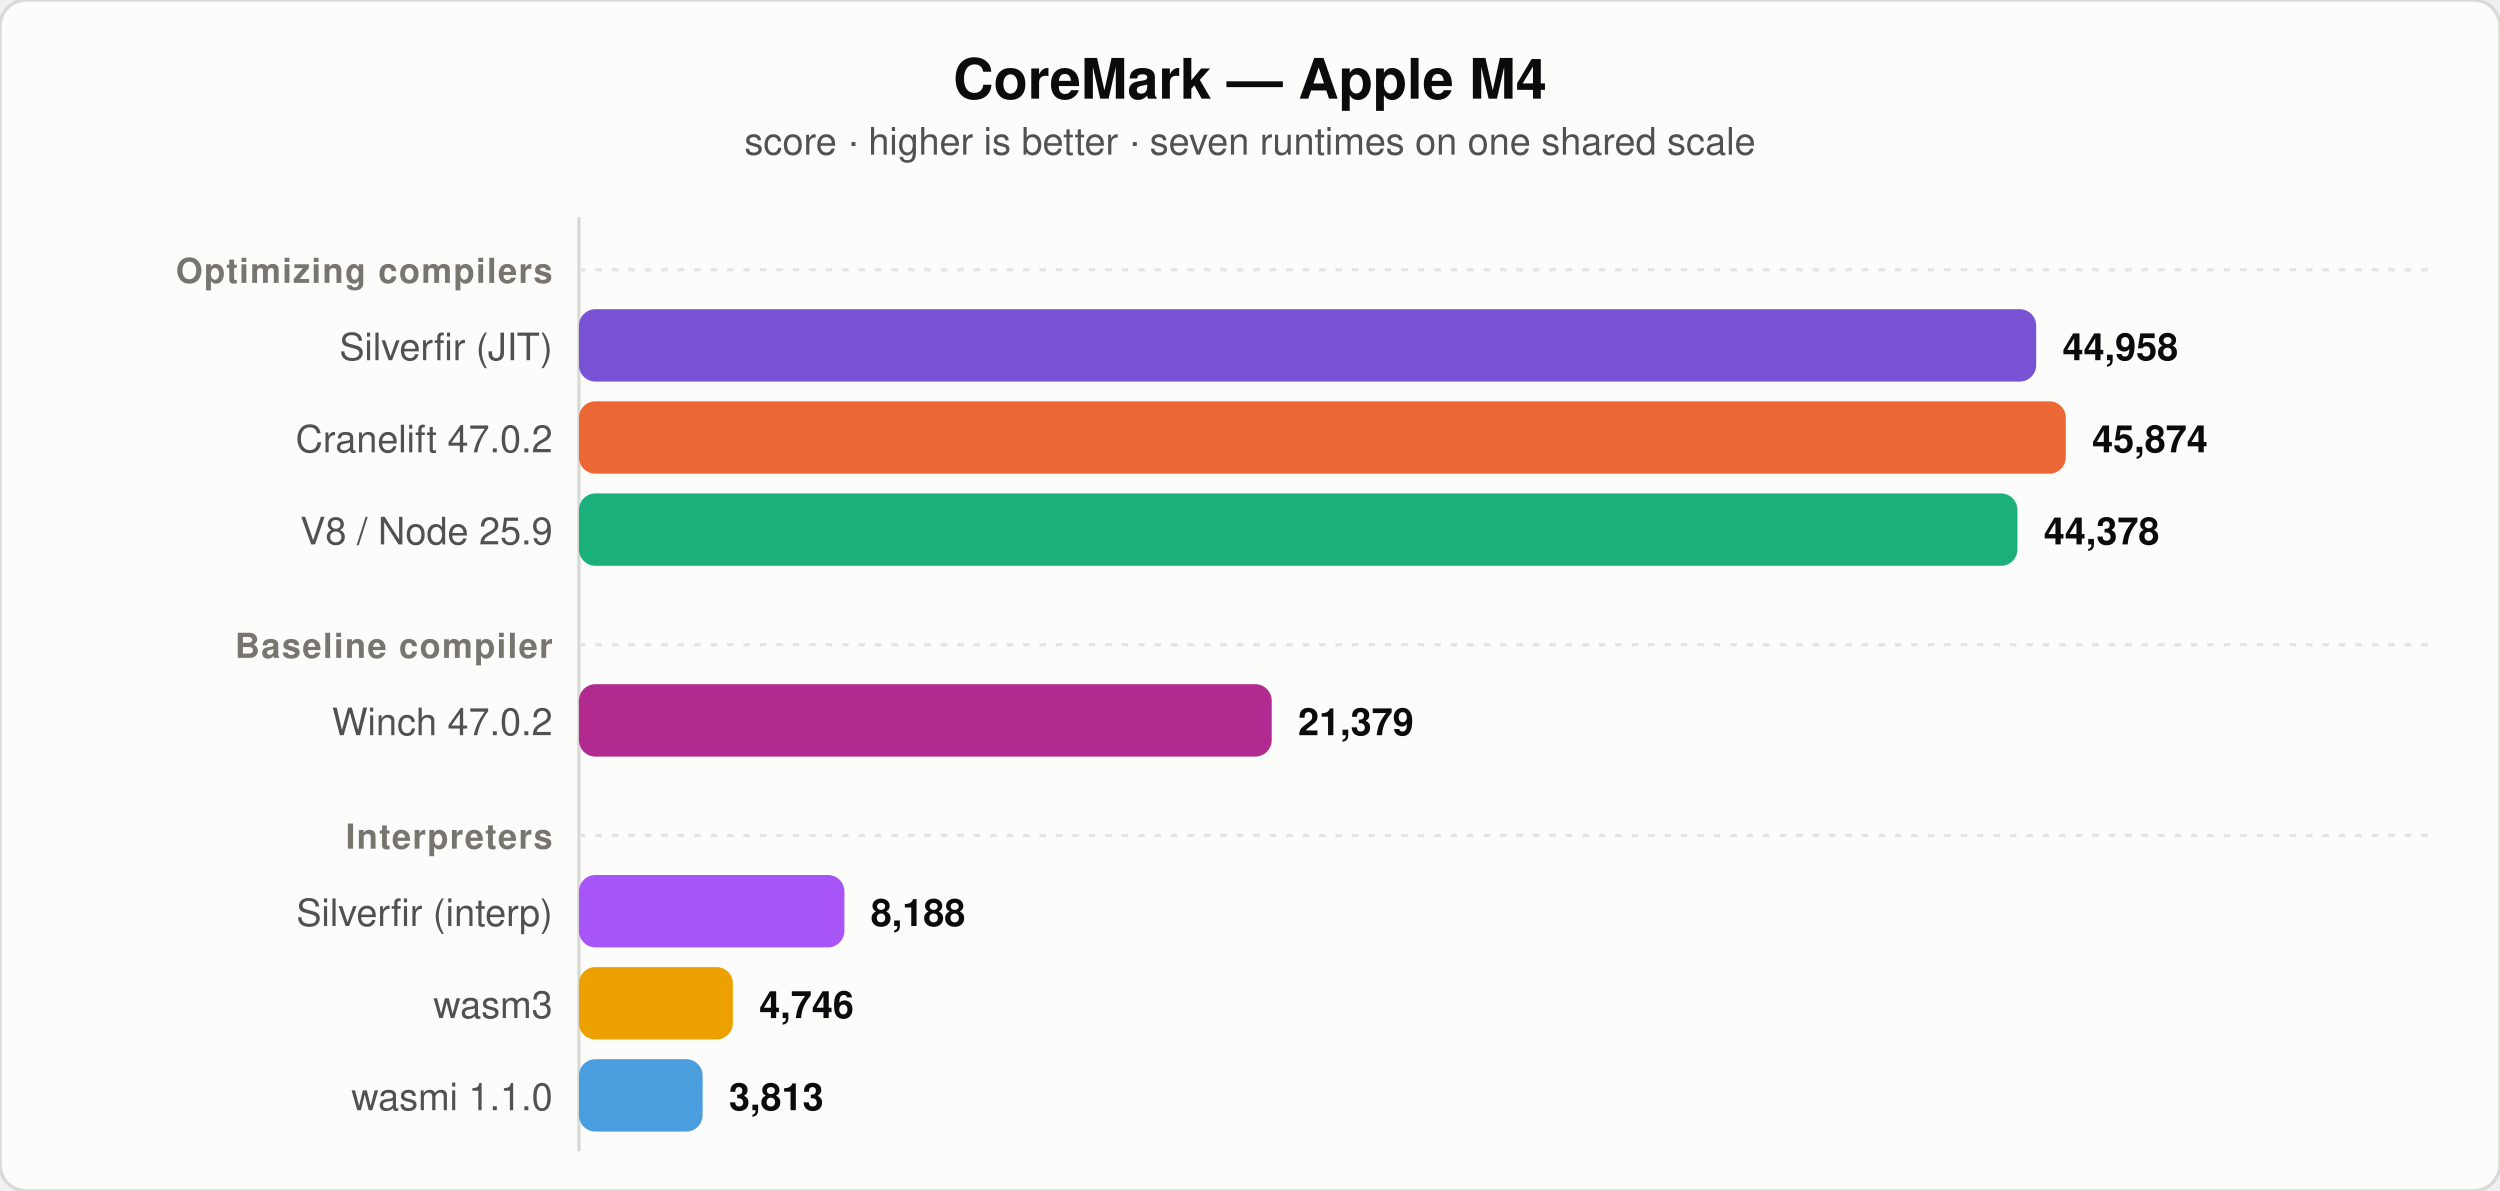
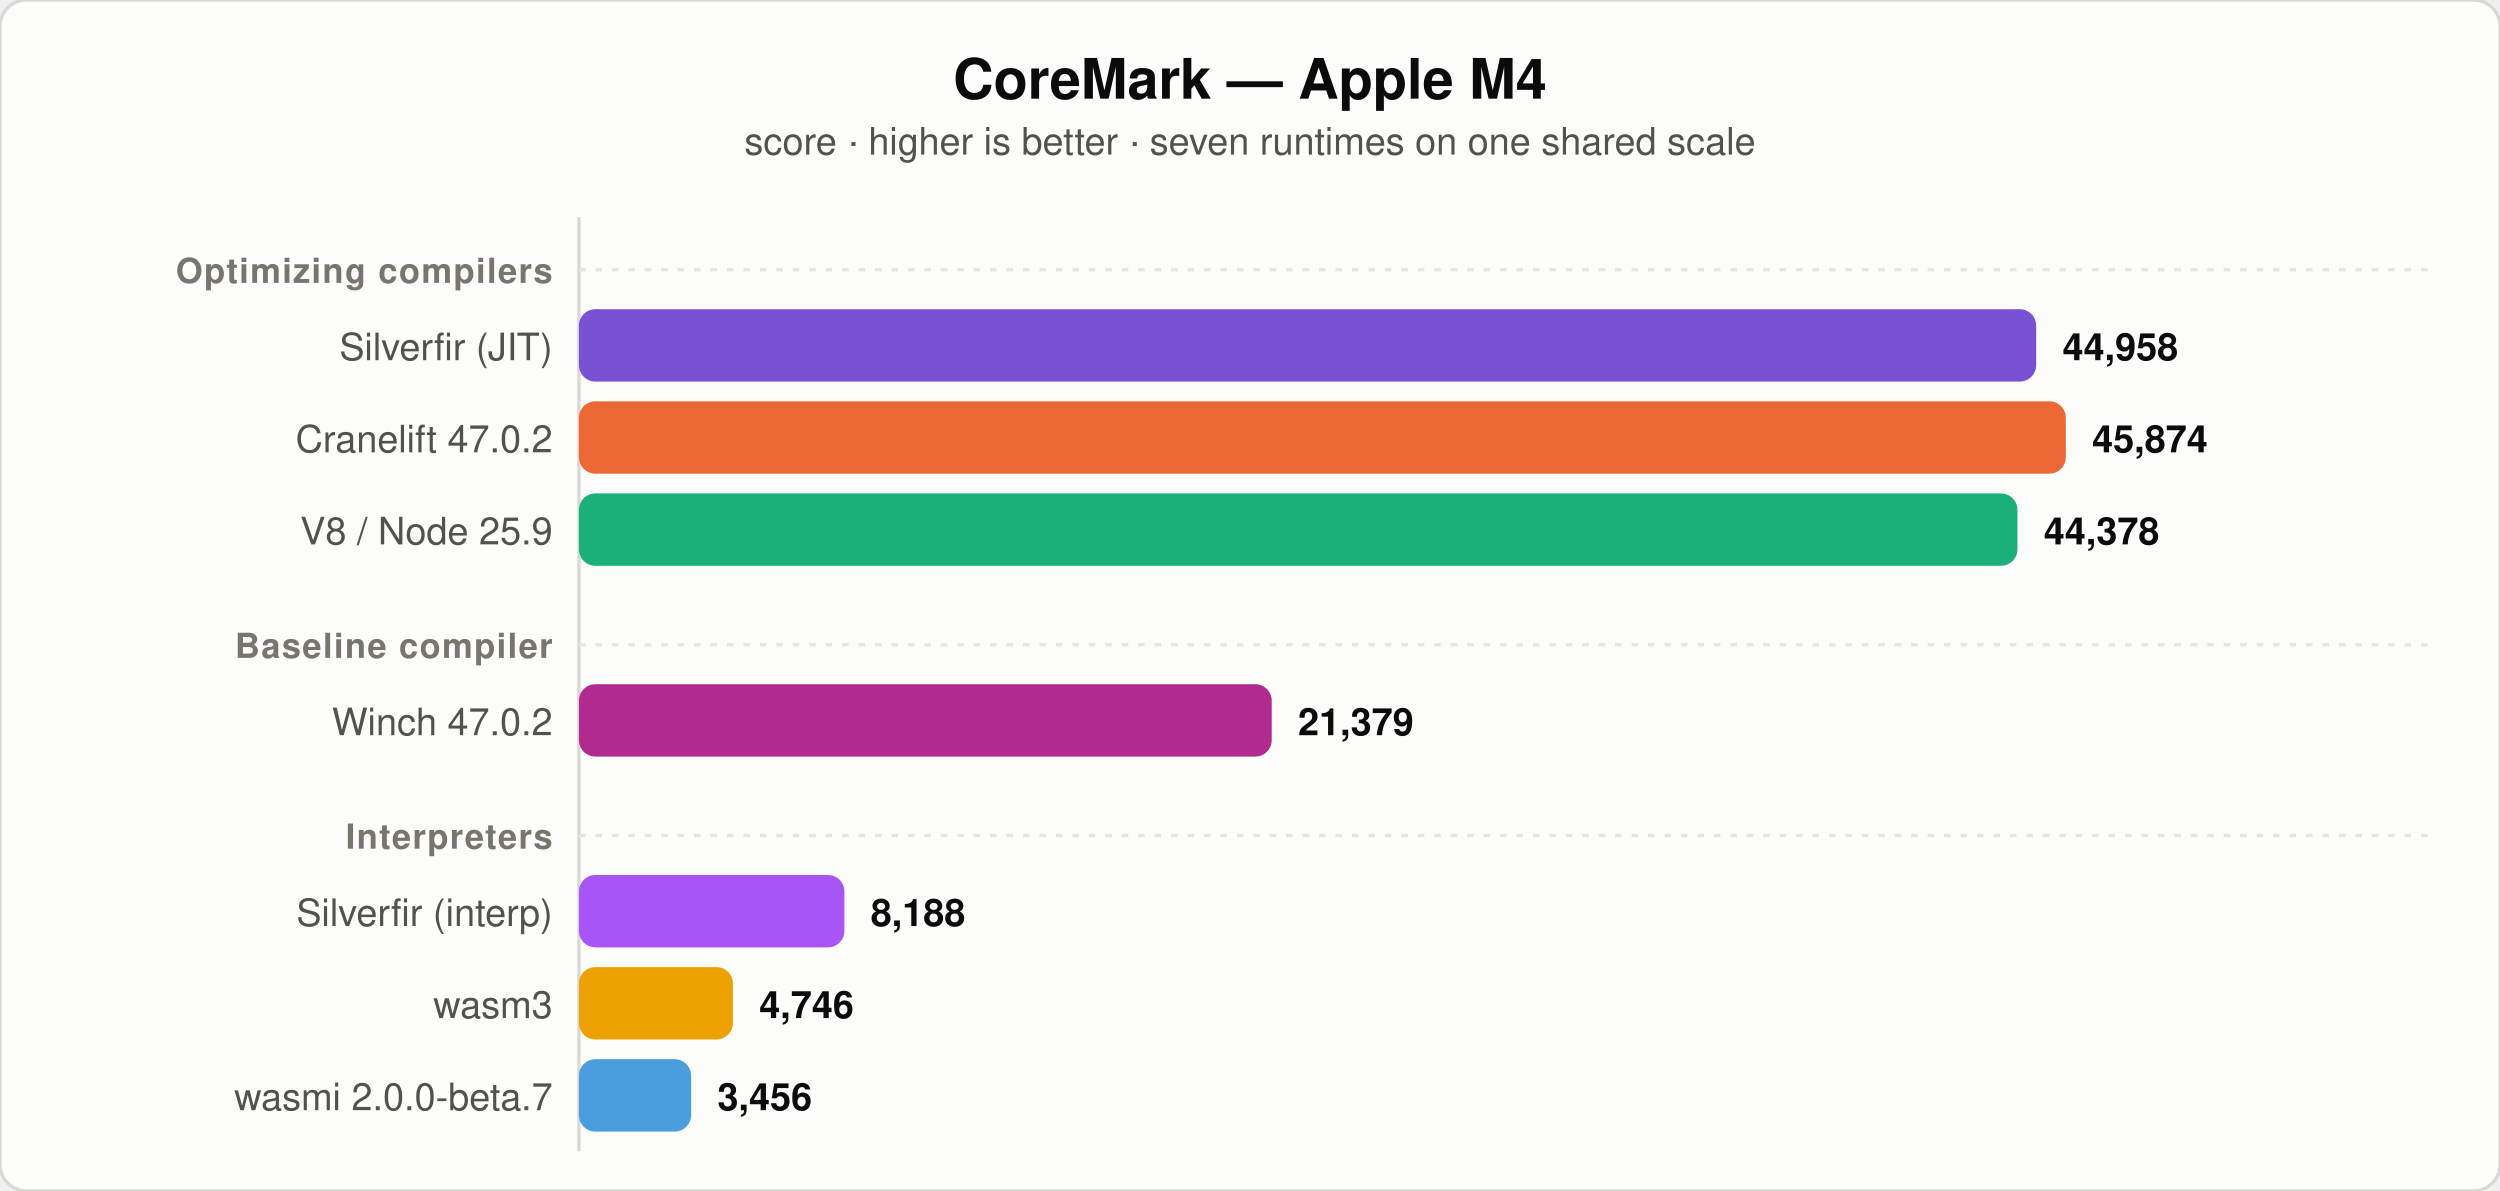
<svg xmlns="http://www.w3.org/2000/svg" role="img" viewBox="0 0 760 362" width="760" height="362">
  <style>
    text     { font-family: -apple-system, "Segoe UI", Helvetica, Arial, sans-serif; }
    .surface { fill: #fcfcfb; stroke: #d8d8d4; }
    .title   { fill: #0b0b0b; font-size: 17px; font-weight: 600; }
    .sub     { fill: #52514e; font-size: 11.5px; }
    .metric  { fill: #0b0b0b; font-size: 12.5px; font-weight: 600; }
    .unit    { fill: #77756e; font-size: 10.5px; }
    .note    { fill: #77756e; font-size: 10px; font-style: italic; }
    .name    { fill: #52514e; font-size: 11.5px; }
    .legend  { fill: #52514e; font-size: 11px; }
    .tier    { fill: #77756e; font-size: 10.5px; font-weight: 600; letter-spacing: 0.04em; }
    .val     { fill: #0b0b0b; font-size: 11.5px; font-weight: 600; }
    .rule    { stroke: #e4e4e0; stroke-width: 1; stroke-dasharray: 2 3; }
    .axis    { stroke: #d8d8d4; stroke-width: 1; }
    .s-sf { fill: #7952d4; }
    .s-cl { fill: #eb6834; }
    .s-v8 { fill: #1baf7a; }
    .s-wn { fill: #b02a8f; }
    .s-si { fill: #a855f7; }
    .s-w3 { fill: #eda100; }
    .s-wi { fill: #4a9ede; }
    @media (prefers-color-scheme: dark) {
      .surface { fill: #1a1a19; stroke: #3a3a37; }
      .title, .metric { fill: #ffffff; }
      .sub, .name, .legend { fill: #c3c2b7; }
      .val     { fill: #ffffff; }
      .unit, .note, .tier { fill: #96958c; }
      .rule    { stroke: #3a3a37; }
      .axis    { stroke: #3a3a37; }
      .s-sf { fill: #8b5cf6; }
      .s-cl { fill: #d95926; }
      .s-v8 { fill: #199e70; }
      .s-wn { fill: #c13a9d; }
      .s-si { fill: #9085e9; }
      .s-w3 { fill: #c98500; }
      .s-wi { fill: #3987e5; }
    }
  </style>
  <rect class="surface" width="760" height="362" rx="8" ry="8" stroke-width="1" />
  <text class="title" x="380" y="30" text-anchor="middle">CoreMark — Apple M4</text>
  <text class="sub" x="380" y="47" text-anchor="middle">score · higher is better · seven runtimes on one shared scale</text>
  <line class="axis" x1="176" y1="66" x2="176" y2="350" />
  <text class="tier" x="168" y="86" text-anchor="end">Optimizing compilers</text>
  <line class="rule" x1="176" y1="82" x2="740" y2="82" />
  <text class="name" x="168" y="109.5" text-anchor="end">Silverfir (JIT)</text>
  <rect class="s-sf" x="176" y="94" width="443.0" height="22" rx="5" />
  <text class="val" x="627.0" y="109.5">44,958</text>
  <text class="name" x="168" y="137.5" text-anchor="end">Cranelift 47.0.2</text>
  <rect class="s-cl" x="176" y="122" width="452.0" height="22" rx="5" />
  <text class="val" x="636.0" y="137.5">45,874</text>
  <text class="name" x="168" y="165.5" text-anchor="end">V8 / Node 25.9</text>
  <rect class="s-v8" x="176" y="150" width="437.3" height="22" rx="5" />
  <text class="val" x="621.3" y="165.5">44,378</text>
  <text class="tier" x="168" y="200" text-anchor="end">Baseline compiler</text>
  <line class="rule" x1="176" y1="196" x2="740" y2="196" />
  <text class="name" x="168" y="223.5" text-anchor="end">Winch 47.0.2</text>
  <rect class="s-wn" x="176" y="208" width="210.6" height="22" rx="5" />
  <text class="val" x="394.6" y="223.5">21,379</text>
  <text class="tier" x="168" y="258" text-anchor="end">Interpreters</text>
  <line class="rule" x1="176" y1="254" x2="740" y2="254" />
  <text class="name" x="168" y="281.5" text-anchor="end">Silverfir (interp)</text>
  <rect class="s-si" x="176" y="266" width="80.7" height="22" rx="5" />
  <text class="val" x="264.7" y="281.5">8,188</text>
  <text class="name" x="168" y="309.5" text-anchor="end">wasm3</text>
  <rect class="s-w3" x="176" y="294" width="46.8" height="22" rx="5" />
  <text class="val" x="230.8" y="309.5">4,746</text>
-   <text class="name" x="168" y="337.5" text-anchor="end">wasmi 1.1.0</text>
-   <rect class="s-wi" x="176" y="322" width="37.6" height="22" rx="5" />
-   <text class="val" x="221.6" y="337.5">3,813</text>
+   <text class="name" x="168" y="337.5" text-anchor="end">wasmi 2.0.0-beta.7</text>
+   <rect class="s-wi" x="176" y="322" width="34.1" height="22" rx="5" />
+   <text class="val" x="218.1" y="337.5">3,456</text>
</svg>
